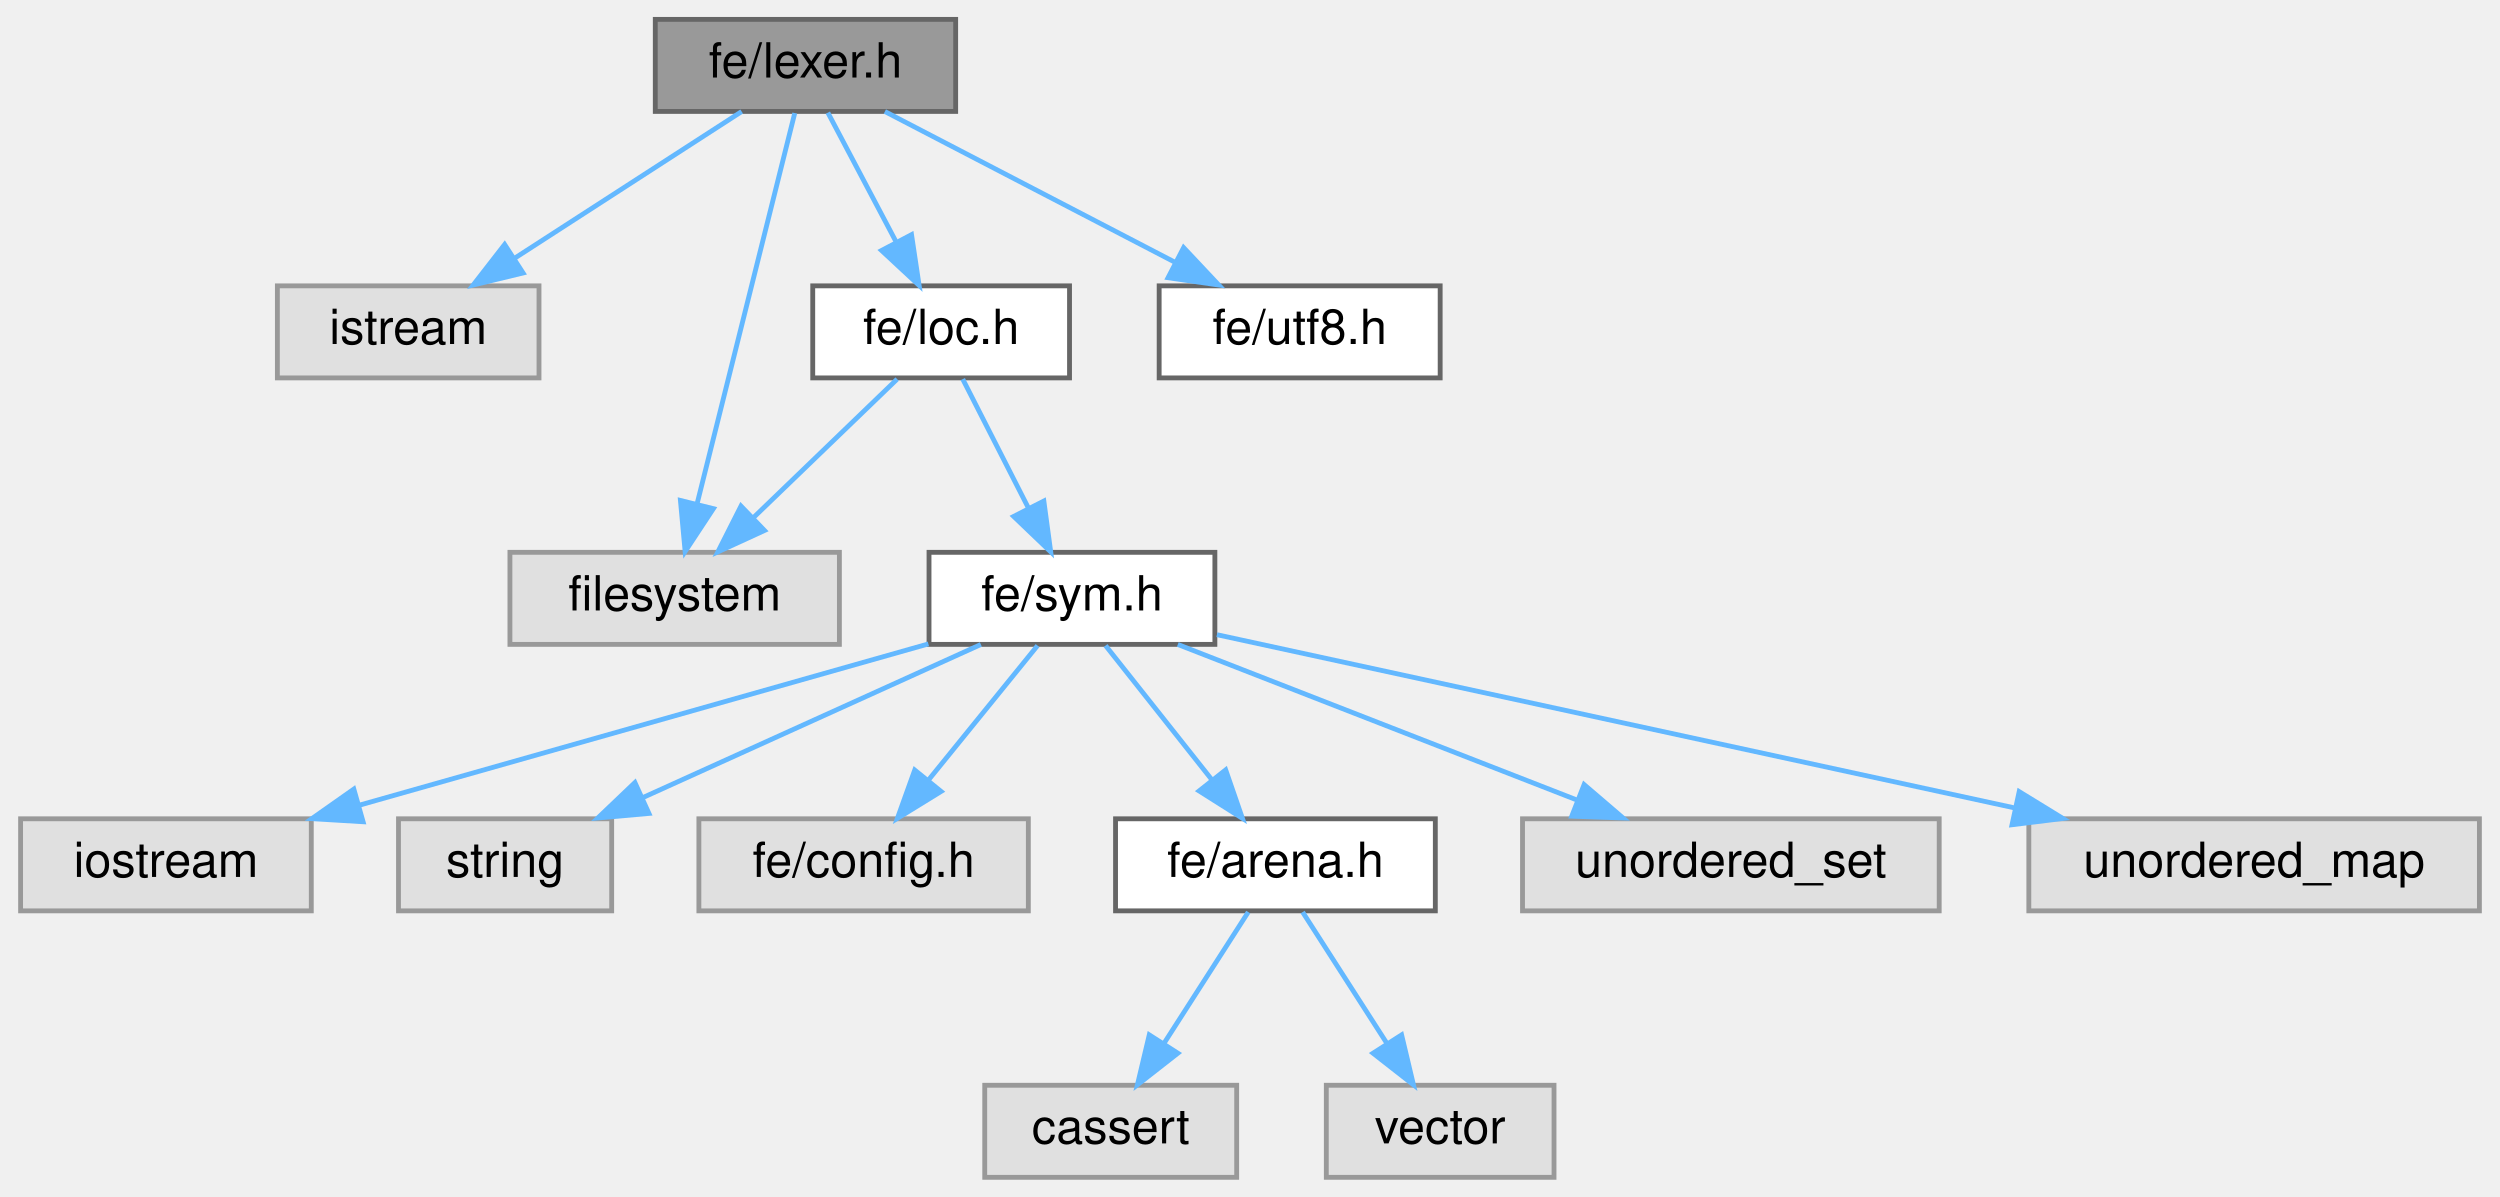
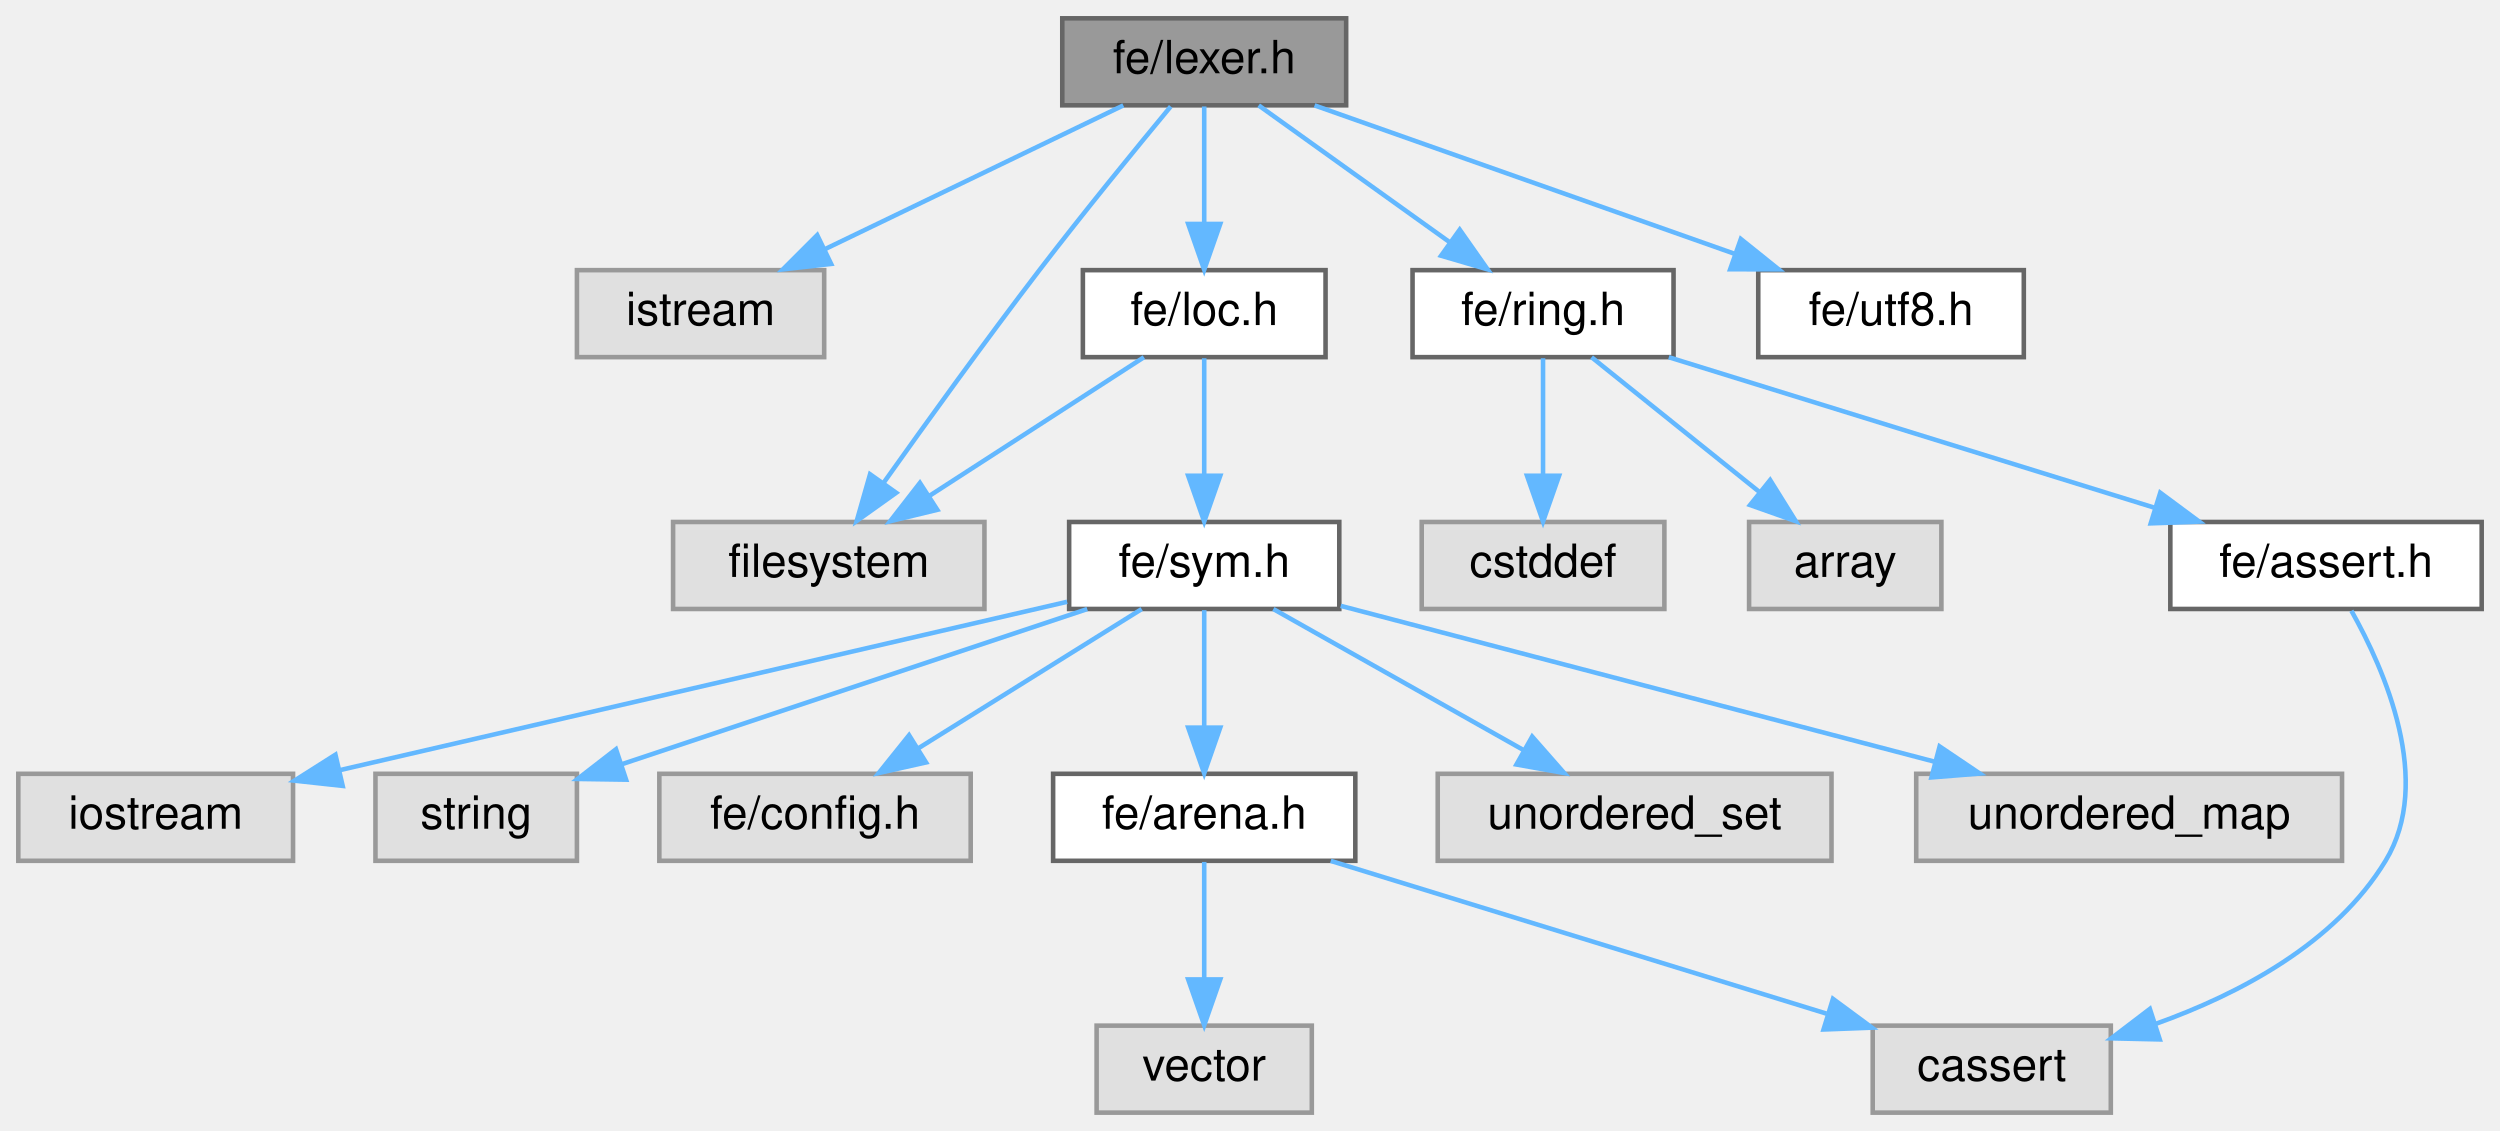
- <svg xmlns="http://www.w3.org/2000/svg" xmlns:xlink="http://www.w3.org/1999/xlink" width="516pt" height="247pt" viewBox="0.00 0.00 515.50 247.00">
+ <svg xmlns="http://www.w3.org/2000/svg" xmlns:xlink="http://www.w3.org/1999/xlink" width="546pt" height="247pt" viewBox="0.00 0.00 546.00 247.00">
  <g id="graph0" class="graph" transform="scale(1 1) rotate(0) translate(4 243)">
    <g id="Node000001" class="node">
      <g id="a_Node000001">
        <a xlink:title=" ">
-           <polygon fill="#999999" stroke="#666666" points="193,-239 131,-239 131,-220 193,-220 193,-239" />
-           <text text-anchor="middle" x="162" y="-227" font-family="Helvetica,sans-Serif" font-size="10.00">fe/lexer.h</text>
+           <polygon fill="#999999" stroke="#666666" points="290,-239 228,-239 228,-220 290,-220 290,-239" />
+           <text text-anchor="middle" x="259" y="-227" font-family="Helvetica,sans-Serif" font-size="10.00">fe/lexer.h</text>
        </a>
      </g>
    </g>
    <g id="Node000002" class="node">
      <g id="a_Node000002">
        <a xlink:title=" ">
-           <polygon fill="#e0e0e0" stroke="#999999" points="107,-184 53,-184 53,-165 107,-165 107,-184" />
-           <text text-anchor="middle" x="80" y="-172" font-family="Helvetica,sans-Serif" font-size="10.00">istream</text>
+           <polygon fill="#e0e0e0" stroke="#999999" points="176,-184 122,-184 122,-165 176,-165 176,-184" />
+           <text text-anchor="middle" x="149" y="-172" font-family="Helvetica,sans-Serif" font-size="10.00">istream</text>
        </a>
      </g>
    </g>
    <g id="edge1_Node000001_Node000002" class="edge">
      <g id="a_edge1_Node000001_Node000002">
        <a xlink:title=" ">
-           <path fill="none" stroke="#63b8ff" d="M148.83,-219.98C136.23,-211.84 117,-199.41 102.06,-189.76" />
-           <polygon fill="#63b8ff" stroke="#63b8ff" points="103.71,-186.66 93.41,-184.17 99.91,-192.54 103.71,-186.66" />
+           <path fill="none" stroke="#63b8ff" d="M241.33,-219.98C223.71,-211.5 196.42,-198.35 176.07,-188.54" />
+           <polygon fill="#63b8ff" stroke="#63b8ff" points="177.52,-185.36 166.99,-184.17 174.48,-191.66 177.52,-185.36" />
        </a>
      </g>
    </g>
    <g id="Node000003" class="node">
      <g id="a_Node000003">
        <a xlink:title=" ">
-           <polygon fill="#e0e0e0" stroke="#999999" points="169,-129 101,-129 101,-110 169,-110 169,-129" />
-           <text text-anchor="middle" x="135" y="-117" font-family="Helvetica,sans-Serif" font-size="10.00">filesystem</text>
+           <polygon fill="#e0e0e0" stroke="#999999" points="211,-129 143,-129 143,-110 211,-110 211,-129" />
+           <text text-anchor="middle" x="177" y="-117" font-family="Helvetica,sans-Serif" font-size="10.00">filesystem</text>
        </a>
      </g>
    </g>
    <g id="edge2_Node000001_Node000003" class="edge">
      <g id="a_edge2_Node000001_Node000003">
        <a xlink:title=" ">
-           <path fill="none" stroke="#63b8ff" d="M159.79,-219.66C155.4,-202.09 145.49,-162.45 139.61,-138.95" />
-           <polygon fill="#63b8ff" stroke="#63b8ff" points="142.99,-138.01 137.16,-129.16 136.19,-139.71 142.99,-138.01" />
+           <path fill="none" stroke="#63b8ff" d="M251.69,-219.75C244.31,-210.85 232.67,-196.62 223,-184 211.14,-168.52 198.16,-150.48 189.01,-137.6" />
+           <polygon fill="#63b8ff" stroke="#63b8ff" points="191.73,-135.38 183.11,-129.23 186.02,-139.42 191.73,-135.38" />
        </a>
      </g>
    </g>
    <g id="Node000004" class="node">
      <g id="a_Node000004">
        <a xlink:href="loc_8h.html" target="_top" xlink:title=" ">
-           <polygon fill="white" stroke="#666666" points="216.5,-184 163.5,-184 163.5,-165 216.5,-165 216.5,-184" />
-           <text text-anchor="middle" x="190" y="-172" font-family="Helvetica,sans-Serif" font-size="10.00">fe/loc.h</text>
+           <polygon fill="white" stroke="#666666" points="285.5,-184 232.5,-184 232.5,-165 285.5,-165 285.5,-184" />
+           <text text-anchor="middle" x="259" y="-172" font-family="Helvetica,sans-Serif" font-size="10.00">fe/loc.h</text>
        </a>
      </g>
    </g>
    <g id="edge3_Node000001_Node000004" class="edge">
      <g id="a_edge3_Node000001_Node000004">
        <a xlink:title=" ">
-           <path fill="none" stroke="#63b8ff" d="M166.62,-219.75C170.46,-212.49 176.02,-201.95 180.76,-192.98" />
-           <polygon fill="#63b8ff" stroke="#63b8ff" points="183.89,-194.57 185.46,-184.09 177.7,-191.3 183.89,-194.57" />
+           <path fill="none" stroke="#63b8ff" d="M259,-219.75C259,-212.8 259,-202.85 259,-194.13" />
+           <polygon fill="#63b8ff" stroke="#63b8ff" points="262.5,-194.09 259,-184.09 255.5,-194.09 262.5,-194.09" />
        </a>
      </g>
    </g>
    <g id="Node000014" class="node">
      <g id="a_Node000014">
-         <a xlink:href="utf8_8h.html" target="_top" xlink:title=" ">
-           <polygon fill="white" stroke="#666666" points="293,-184 235,-184 235,-165 293,-165 293,-184" />
-           <text text-anchor="middle" x="264" y="-172" font-family="Helvetica,sans-Serif" font-size="10.00">fe/utf8.h</text>
+         <a xlink:href="ring_8h.html" target="_top" xlink:title=" ">
+           <polygon fill="white" stroke="#666666" points="361.5,-184 304.5,-184 304.5,-165 361.5,-165 361.5,-184" />
+           <text text-anchor="middle" x="333" y="-172" font-family="Helvetica,sans-Serif" font-size="10.00">fe/ring.h</text>
        </a>
      </g>
    </g>
    <g id="edge14_Node000001_Node000014" class="edge">
      <g id="a_edge14_Node000001_Node000014">
        <a xlink:title=" ">
-           <path fill="none" stroke="#63b8ff" d="M178.39,-219.98C194.57,-211.57 219.57,-198.59 238.38,-188.81" />
-           <polygon fill="#63b8ff" stroke="#63b8ff" points="240.05,-191.89 247.31,-184.17 236.83,-185.68 240.05,-191.89" />
+           <path fill="none" stroke="#63b8ff" d="M270.89,-219.98C282.15,-211.92 299.29,-199.65 312.71,-190.03" />
+           <polygon fill="#63b8ff" stroke="#63b8ff" points="314.8,-192.84 320.89,-184.17 310.73,-187.15 314.8,-192.84" />
+         </a>
+       </g>
+     </g>
+     <g id="Node000018" class="node">
+       <g id="a_Node000018">
+         <a xlink:href="utf8_8h.html" target="_top" xlink:title=" ">
+           <polygon fill="white" stroke="#666666" points="438,-184 380,-184 380,-165 438,-165 438,-184" />
+           <text text-anchor="middle" x="409" y="-172" font-family="Helvetica,sans-Serif" font-size="10.00">fe/utf8.h</text>
+         </a>
+       </g>
+     </g>
+     <g id="edge19_Node000001_Node000018" class="edge">
+       <g id="a_edge19_Node000001_Node000018">
+         <a xlink:title=" ">
+           <path fill="none" stroke="#63b8ff" d="M283.1,-219.98C307.88,-211.23 346.7,-197.51 374.69,-187.62" />
+           <polygon fill="#63b8ff" stroke="#63b8ff" points="376.2,-190.8 384.46,-184.17 373.87,-184.2 376.2,-190.8" />
        </a>
      </g>
    </g>
    <g id="edge4_Node000004_Node000003" class="edge">
      <g id="a_edge4_Node000004_Node000003">
        <a xlink:title=" ">
-           <path fill="none" stroke="#63b8ff" d="M180.92,-164.75C172.91,-157.03 161.04,-145.6 151.38,-136.28" />
-           <polygon fill="#63b8ff" stroke="#63b8ff" points="153.54,-133.51 143.91,-129.09 148.69,-138.55 153.54,-133.51" />
+           <path fill="none" stroke="#63b8ff" d="M245.83,-164.98C233.23,-156.84 214,-144.41 199.06,-134.76" />
+           <polygon fill="#63b8ff" stroke="#63b8ff" points="200.71,-131.66 190.41,-129.17 196.91,-137.54 200.71,-131.66" />
        </a>
      </g>
    </g>
    <g id="Node000005" class="node">
      <g id="a_Node000005">
        <a xlink:href="sym_8h.html" target="_top" xlink:title=" ">
-           <polygon fill="white" stroke="#666666" points="246.5,-129 187.5,-129 187.5,-110 246.5,-110 246.5,-129" />
-           <text text-anchor="middle" x="217" y="-117" font-family="Helvetica,sans-Serif" font-size="10.00">fe/sym.h</text>
+           <polygon fill="white" stroke="#666666" points="288.5,-129 229.5,-129 229.5,-110 288.5,-110 288.5,-129" />
+           <text text-anchor="middle" x="259" y="-117" font-family="Helvetica,sans-Serif" font-size="10.00">fe/sym.h</text>
        </a>
      </g>
    </g>
    <g id="edge5_Node000004_Node000005" class="edge">
      <g id="a_edge5_Node000004_Node000005">
        <a xlink:title=" ">
-           <path fill="none" stroke="#63b8ff" d="M194.46,-164.75C198.12,-157.57 203.41,-147.18 207.95,-138.27" />
-           <polygon fill="#63b8ff" stroke="#63b8ff" points="211.2,-139.59 212.62,-129.09 204.97,-136.41 211.2,-139.59" />
+           <path fill="none" stroke="#63b8ff" d="M259,-164.75C259,-157.8 259,-147.85 259,-139.13" />
+           <polygon fill="#63b8ff" stroke="#63b8ff" points="262.5,-139.09 259,-129.09 255.5,-139.09 262.5,-139.09" />
        </a>
      </g>
    </g>
    <g id="Node000006" class="node">
      <g id="a_Node000006">
        <a xlink:title=" ">
          <polygon fill="#e0e0e0" stroke="#999999" points="60,-74 0,-74 0,-55 60,-55 60,-74" />
          <text text-anchor="middle" x="30" y="-62" font-family="Helvetica,sans-Serif" font-size="10.00">iostream</text>
        </a>
      </g>
    </g>
    <g id="edge6_Node000005_Node000006" class="edge">
      <g id="a_edge6_Node000005_Node000006">
        <a xlink:title=" ">
-           <path fill="none" stroke="#63b8ff" d="M187.37,-110.1C155.69,-101.12 105.26,-86.83 70.06,-76.85" />
-           <polygon fill="#63b8ff" stroke="#63b8ff" points="70.69,-73.39 60.11,-74.03 68.78,-80.13 70.69,-73.39" />
+           <path fill="none" stroke="#63b8ff" d="M229.06,-111.57C188.37,-102.15 115.49,-85.29 70.11,-74.78" />
+           <polygon fill="#63b8ff" stroke="#63b8ff" points="70.84,-71.36 60.31,-72.51 69.26,-78.18 70.84,-71.36" />
        </a>
      </g>
    </g>
    <g id="Node000007" class="node">
      <g id="a_Node000007">
        <a xlink:title=" ">
          <polygon fill="#e0e0e0" stroke="#999999" points="122,-74 78,-74 78,-55 122,-55 122,-74" />
          <text text-anchor="middle" x="100" y="-62" font-family="Helvetica,sans-Serif" font-size="10.00">string</text>
        </a>
      </g>
    </g>
    <g id="edge7_Node000005_Node000007" class="edge">
      <g id="a_edge7_Node000005_Node000007">
        <a xlink:title=" ">
-           <path fill="none" stroke="#63b8ff" d="M198.2,-109.98C179.38,-101.46 150.18,-88.23 128.5,-78.41" />
-           <polygon fill="#63b8ff" stroke="#63b8ff" points="129.69,-75.11 119.14,-74.17 126.8,-81.48 129.69,-75.11" />
+           <path fill="none" stroke="#63b8ff" d="M233.45,-109.98C205.77,-100.76 161.56,-86.02 131.69,-76.06" />
+           <polygon fill="#63b8ff" stroke="#63b8ff" points="132.74,-72.72 122.15,-72.88 130.53,-79.37 132.74,-72.72" />
        </a>
      </g>
    </g>
    <g id="Node000008" class="node">
      <g id="a_Node000008">
        <a xlink:title=" ">
          <polygon fill="#e0e0e0" stroke="#999999" points="208,-74 140,-74 140,-55 208,-55 208,-74" />
          <text text-anchor="middle" x="174" y="-62" font-family="Helvetica,sans-Serif" font-size="10.00">fe/config.h</text>
        </a>
      </g>
    </g>
    <g id="edge8_Node000005_Node000008" class="edge">
      <g id="a_edge8_Node000005_Node000008">
        <a xlink:title=" ">
-           <path fill="none" stroke="#63b8ff" d="M209.9,-109.75C203.83,-102.26 194.91,-91.28 187.49,-82.13" />
-           <polygon fill="#63b8ff" stroke="#63b8ff" points="189.99,-79.65 180.97,-74.09 184.55,-84.06 189.99,-79.65" />
+           <path fill="none" stroke="#63b8ff" d="M245.34,-109.98C232.16,-101.77 211.97,-89.18 196.43,-79.49" />
+           <polygon fill="#63b8ff" stroke="#63b8ff" points="198.24,-76.49 187.91,-74.17 194.54,-82.43 198.24,-76.49" />
        </a>
      </g>
    </g>
    <g id="Node000009" class="node">
      <g id="a_Node000009">
        <a xlink:href="arena_8h.html" target="_top" xlink:title=" ">
          <polygon fill="white" stroke="#666666" points="292,-74 226,-74 226,-55 292,-55 292,-74" />
          <text text-anchor="middle" x="259" y="-62" font-family="Helvetica,sans-Serif" font-size="10.00">fe/arena.h</text>
        </a>
      </g>
    </g>
    <g id="edge9_Node000005_Node000009" class="edge">
      <g id="a_edge9_Node000005_Node000009">
        <a xlink:title=" ">
-           <path fill="none" stroke="#63b8ff" d="M223.94,-109.75C229.87,-102.26 238.57,-91.28 245.82,-82.13" />
-           <polygon fill="#63b8ff" stroke="#63b8ff" points="248.73,-84.1 252.19,-74.09 243.24,-79.75 248.73,-84.1" />
+           <path fill="none" stroke="#63b8ff" d="M259,-109.75C259,-102.8 259,-92.85 259,-84.13" />
+           <polygon fill="#63b8ff" stroke="#63b8ff" points="262.5,-84.09 259,-74.09 255.5,-84.09 262.5,-84.09" />
        </a>
      </g>
    </g>
    <g id="Node000012" class="node">
      <g id="a_Node000012">
        <a xlink:title=" ">
          <polygon fill="#e0e0e0" stroke="#999999" points="396,-74 310,-74 310,-55 396,-55 396,-74" />
          <text text-anchor="middle" x="353" y="-62" font-family="Helvetica,sans-Serif" font-size="10.00">unordered_set</text>
        </a>
      </g>
    </g>
    <g id="edge12_Node000005_Node000012" class="edge">
      <g id="a_edge12_Node000005_Node000012">
        <a xlink:title=" ">
-           <path fill="none" stroke="#63b8ff" d="M238.85,-109.98C261.12,-101.3 295.9,-87.75 321.22,-77.88" />
-           <polygon fill="#63b8ff" stroke="#63b8ff" points="322.71,-81.06 330.75,-74.17 320.16,-74.54 322.71,-81.06" />
+           <path fill="none" stroke="#63b8ff" d="M274.1,-109.98C288.82,-101.69 311.42,-88.94 328.67,-79.22" />
+           <polygon fill="#63b8ff" stroke="#63b8ff" points="330.63,-82.13 337.62,-74.17 327.19,-76.03 330.63,-82.13" />
        </a>
      </g>
    </g>
    <g id="Node000013" class="node">
      <g id="a_Node000013">
        <a xlink:title=" ">
          <polygon fill="#e0e0e0" stroke="#999999" points="507.5,-74 414.5,-74 414.5,-55 507.5,-55 507.5,-74" />
          <text text-anchor="middle" x="461" y="-62" font-family="Helvetica,sans-Serif" font-size="10.00">unordered_map</text>
        </a>
      </g>
    </g>
    <g id="edge13_Node000005_Node000013" class="edge">
      <g id="a_edge13_Node000005_Node000013">
        <a xlink:title=" ">
-           <path fill="none" stroke="#63b8ff" d="M246.92,-112C287.99,-103.08 362.36,-86.93 411.72,-76.21" />
-           <polygon fill="#63b8ff" stroke="#63b8ff" points="412.51,-79.61 421.54,-74.07 411.03,-72.77 412.51,-79.61" />
+           <path fill="none" stroke="#63b8ff" d="M288.81,-110.68C323.06,-101.69 379.54,-86.87 418.42,-76.67" />
+           <polygon fill="#63b8ff" stroke="#63b8ff" points="419.61,-79.98 428.39,-74.06 417.83,-73.21 419.61,-79.98" />
        </a>
      </g>
    </g>
    <g id="Node000010" class="node">
      <g id="a_Node000010">
        <a xlink:title=" ">
-           <polygon fill="#e0e0e0" stroke="#999999" points="251,-19 199,-19 199,0 251,0 251,-19" />
-           <text text-anchor="middle" x="225" y="-7" font-family="Helvetica,sans-Serif" font-size="10.00">cassert</text>
+           <polygon fill="#e0e0e0" stroke="#999999" points="457,-19 405,-19 405,0 457,0 457,-19" />
+           <text text-anchor="middle" x="431" y="-7" font-family="Helvetica,sans-Serif" font-size="10.00">cassert</text>
        </a>
      </g>
    </g>
    <g id="edge10_Node000009_Node000010" class="edge">
      <g id="a_edge10_Node000009_Node000010">
        <a xlink:title=" ">
-           <path fill="none" stroke="#63b8ff" d="M253.39,-54.75C248.68,-47.42 241.83,-36.73 236.03,-27.7" />
-           <polygon fill="#63b8ff" stroke="#63b8ff" points="238.86,-25.62 230.51,-19.09 232.96,-29.4 238.86,-25.62" />
+           <path fill="none" stroke="#63b8ff" d="M286.63,-54.98C316.03,-45.93 362.64,-31.57 394.91,-21.62" />
+           <polygon fill="#63b8ff" stroke="#63b8ff" points="396.32,-24.85 404.84,-18.56 394.26,-18.16 396.32,-24.85" />
        </a>
      </g>
    </g>
    <g id="Node000011" class="node">
      <g id="a_Node000011">
        <a xlink:title=" ">
-           <polygon fill="#e0e0e0" stroke="#999999" points="316.5,-19 269.5,-19 269.5,0 316.5,0 316.5,-19" />
-           <text text-anchor="middle" x="293" y="-7" font-family="Helvetica,sans-Serif" font-size="10.00">vector</text>
+           <polygon fill="#e0e0e0" stroke="#999999" points="282.5,-19 235.5,-19 235.5,0 282.5,0 282.5,-19" />
+           <text text-anchor="middle" x="259" y="-7" font-family="Helvetica,sans-Serif" font-size="10.00">vector</text>
        </a>
      </g>
    </g>
    <g id="edge11_Node000009_Node000011" class="edge">
      <g id="a_edge11_Node000009_Node000011">
        <a xlink:title=" ">
-           <path fill="none" stroke="#63b8ff" d="M264.61,-54.75C269.32,-47.42 276.17,-36.73 281.97,-27.7" />
-           <polygon fill="#63b8ff" stroke="#63b8ff" points="285.04,-29.4 287.49,-19.09 279.14,-25.62 285.04,-29.4" />
+           <path fill="none" stroke="#63b8ff" d="M259,-54.75C259,-47.8 259,-37.85 259,-29.13" />
+           <polygon fill="#63b8ff" stroke="#63b8ff" points="262.5,-29.09 259,-19.09 255.5,-29.09 262.5,-29.09" />
+         </a>
+       </g>
+     </g>
+     <g id="Node000015" class="node">
+       <g id="a_Node000015">
+         <a xlink:title=" ">
+           <polygon fill="#e0e0e0" stroke="#999999" points="359.5,-129 306.5,-129 306.5,-110 359.5,-110 359.5,-129" />
+           <text text-anchor="middle" x="333" y="-117" font-family="Helvetica,sans-Serif" font-size="10.00">cstddef</text>
+         </a>
+       </g>
+     </g>
+     <g id="edge15_Node000014_Node000015" class="edge">
+       <g id="a_edge15_Node000014_Node000015">
+         <a xlink:title=" ">
+           <path fill="none" stroke="#63b8ff" d="M333,-164.75C333,-157.8 333,-147.85 333,-139.13" />
+           <polygon fill="#63b8ff" stroke="#63b8ff" points="336.5,-139.09 333,-129.09 329.5,-139.09 336.5,-139.09" />
+         </a>
+       </g>
+     </g>
+     <g id="Node000016" class="node">
+       <g id="a_Node000016">
+         <a xlink:title=" ">
+           <polygon fill="#e0e0e0" stroke="#999999" points="420,-129 378,-129 378,-110 420,-110 420,-129" />
+           <text text-anchor="middle" x="399" y="-117" font-family="Helvetica,sans-Serif" font-size="10.00">array</text>
+         </a>
+       </g>
+     </g>
+     <g id="edge16_Node000014_Node000016" class="edge">
+       <g id="a_edge16_Node000014_Node000016">
+         <a xlink:title=" ">
+           <path fill="none" stroke="#63b8ff" d="M343.6,-164.98C353.46,-157.07 368.35,-145.11 380.22,-135.58" />
+           <polygon fill="#63b8ff" stroke="#63b8ff" points="382.6,-138.16 388.2,-129.17 378.21,-132.7 382.6,-138.16" />
+         </a>
+       </g>
+     </g>
+     <g id="Node000017" class="node">
+       <g id="a_Node000017">
+         <a xlink:href="assert_8h.html" target="_top" xlink:title=" ">
+           <polygon fill="white" stroke="#666666" points="538,-129 470,-129 470,-110 538,-110 538,-129" />
+           <text text-anchor="middle" x="504" y="-117" font-family="Helvetica,sans-Serif" font-size="10.00">fe/assert.h</text>
+         </a>
+       </g>
+     </g>
+     <g id="edge17_Node000014_Node000017" class="edge">
+       <g id="a_edge17_Node000014_Node000017">
+         <a xlink:title=" ">
+           <path fill="none" stroke="#63b8ff" d="M360.47,-164.98C389.18,-156.09 434.42,-142.07 466.42,-132.15" />
+           <polygon fill="#63b8ff" stroke="#63b8ff" points="467.8,-135.39 476.31,-129.08 465.72,-128.7 467.8,-135.39" />
+         </a>
+       </g>
+     </g>
+     <g id="edge18_Node000017_Node000010" class="edge">
+       <g id="a_edge18_Node000017_Node000010">
+         <a xlink:title=" ">
+           <path fill="none" stroke="#63b8ff" d="M509.54,-109.61C516.82,-96.67 527.53,-72.3 517,-55 506.04,-36.98 485.17,-25.94 466.73,-19.36" />
+           <polygon fill="#63b8ff" stroke="#63b8ff" points="467.69,-15.99 457.1,-16.23 465.53,-22.65 467.69,-15.99" />
        </a>
      </g>
    </g>
  </g>
</svg>
